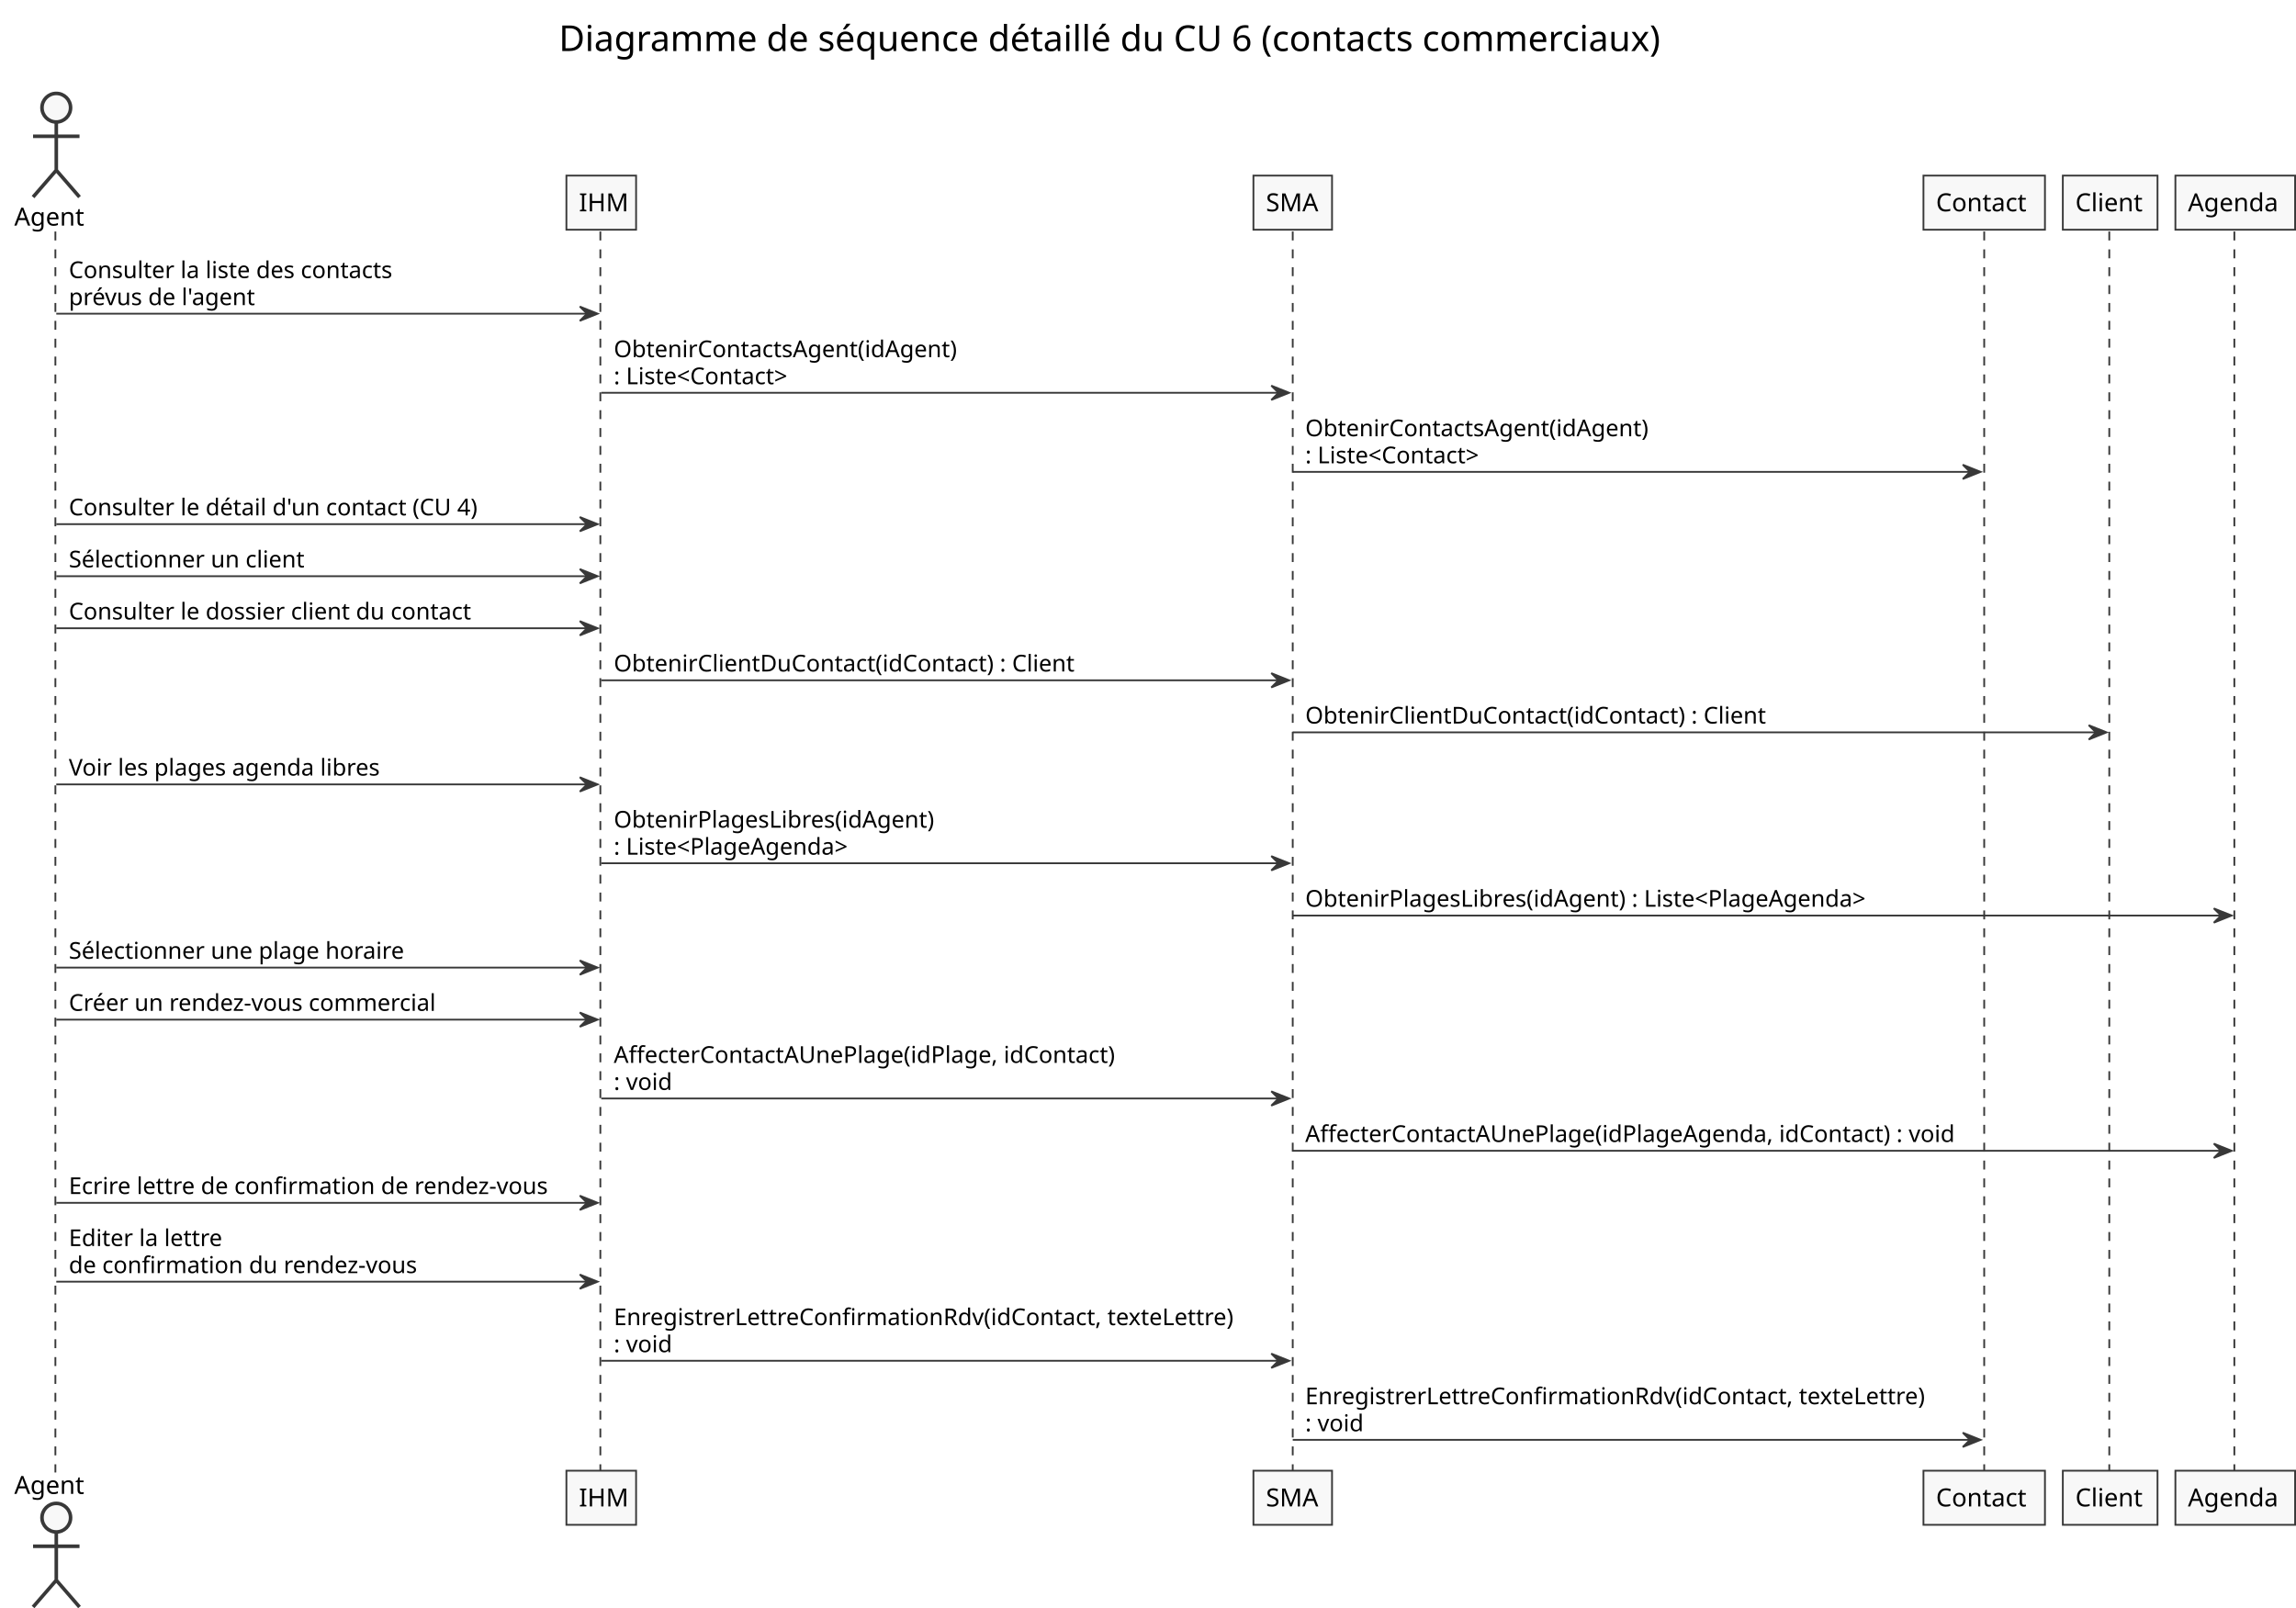
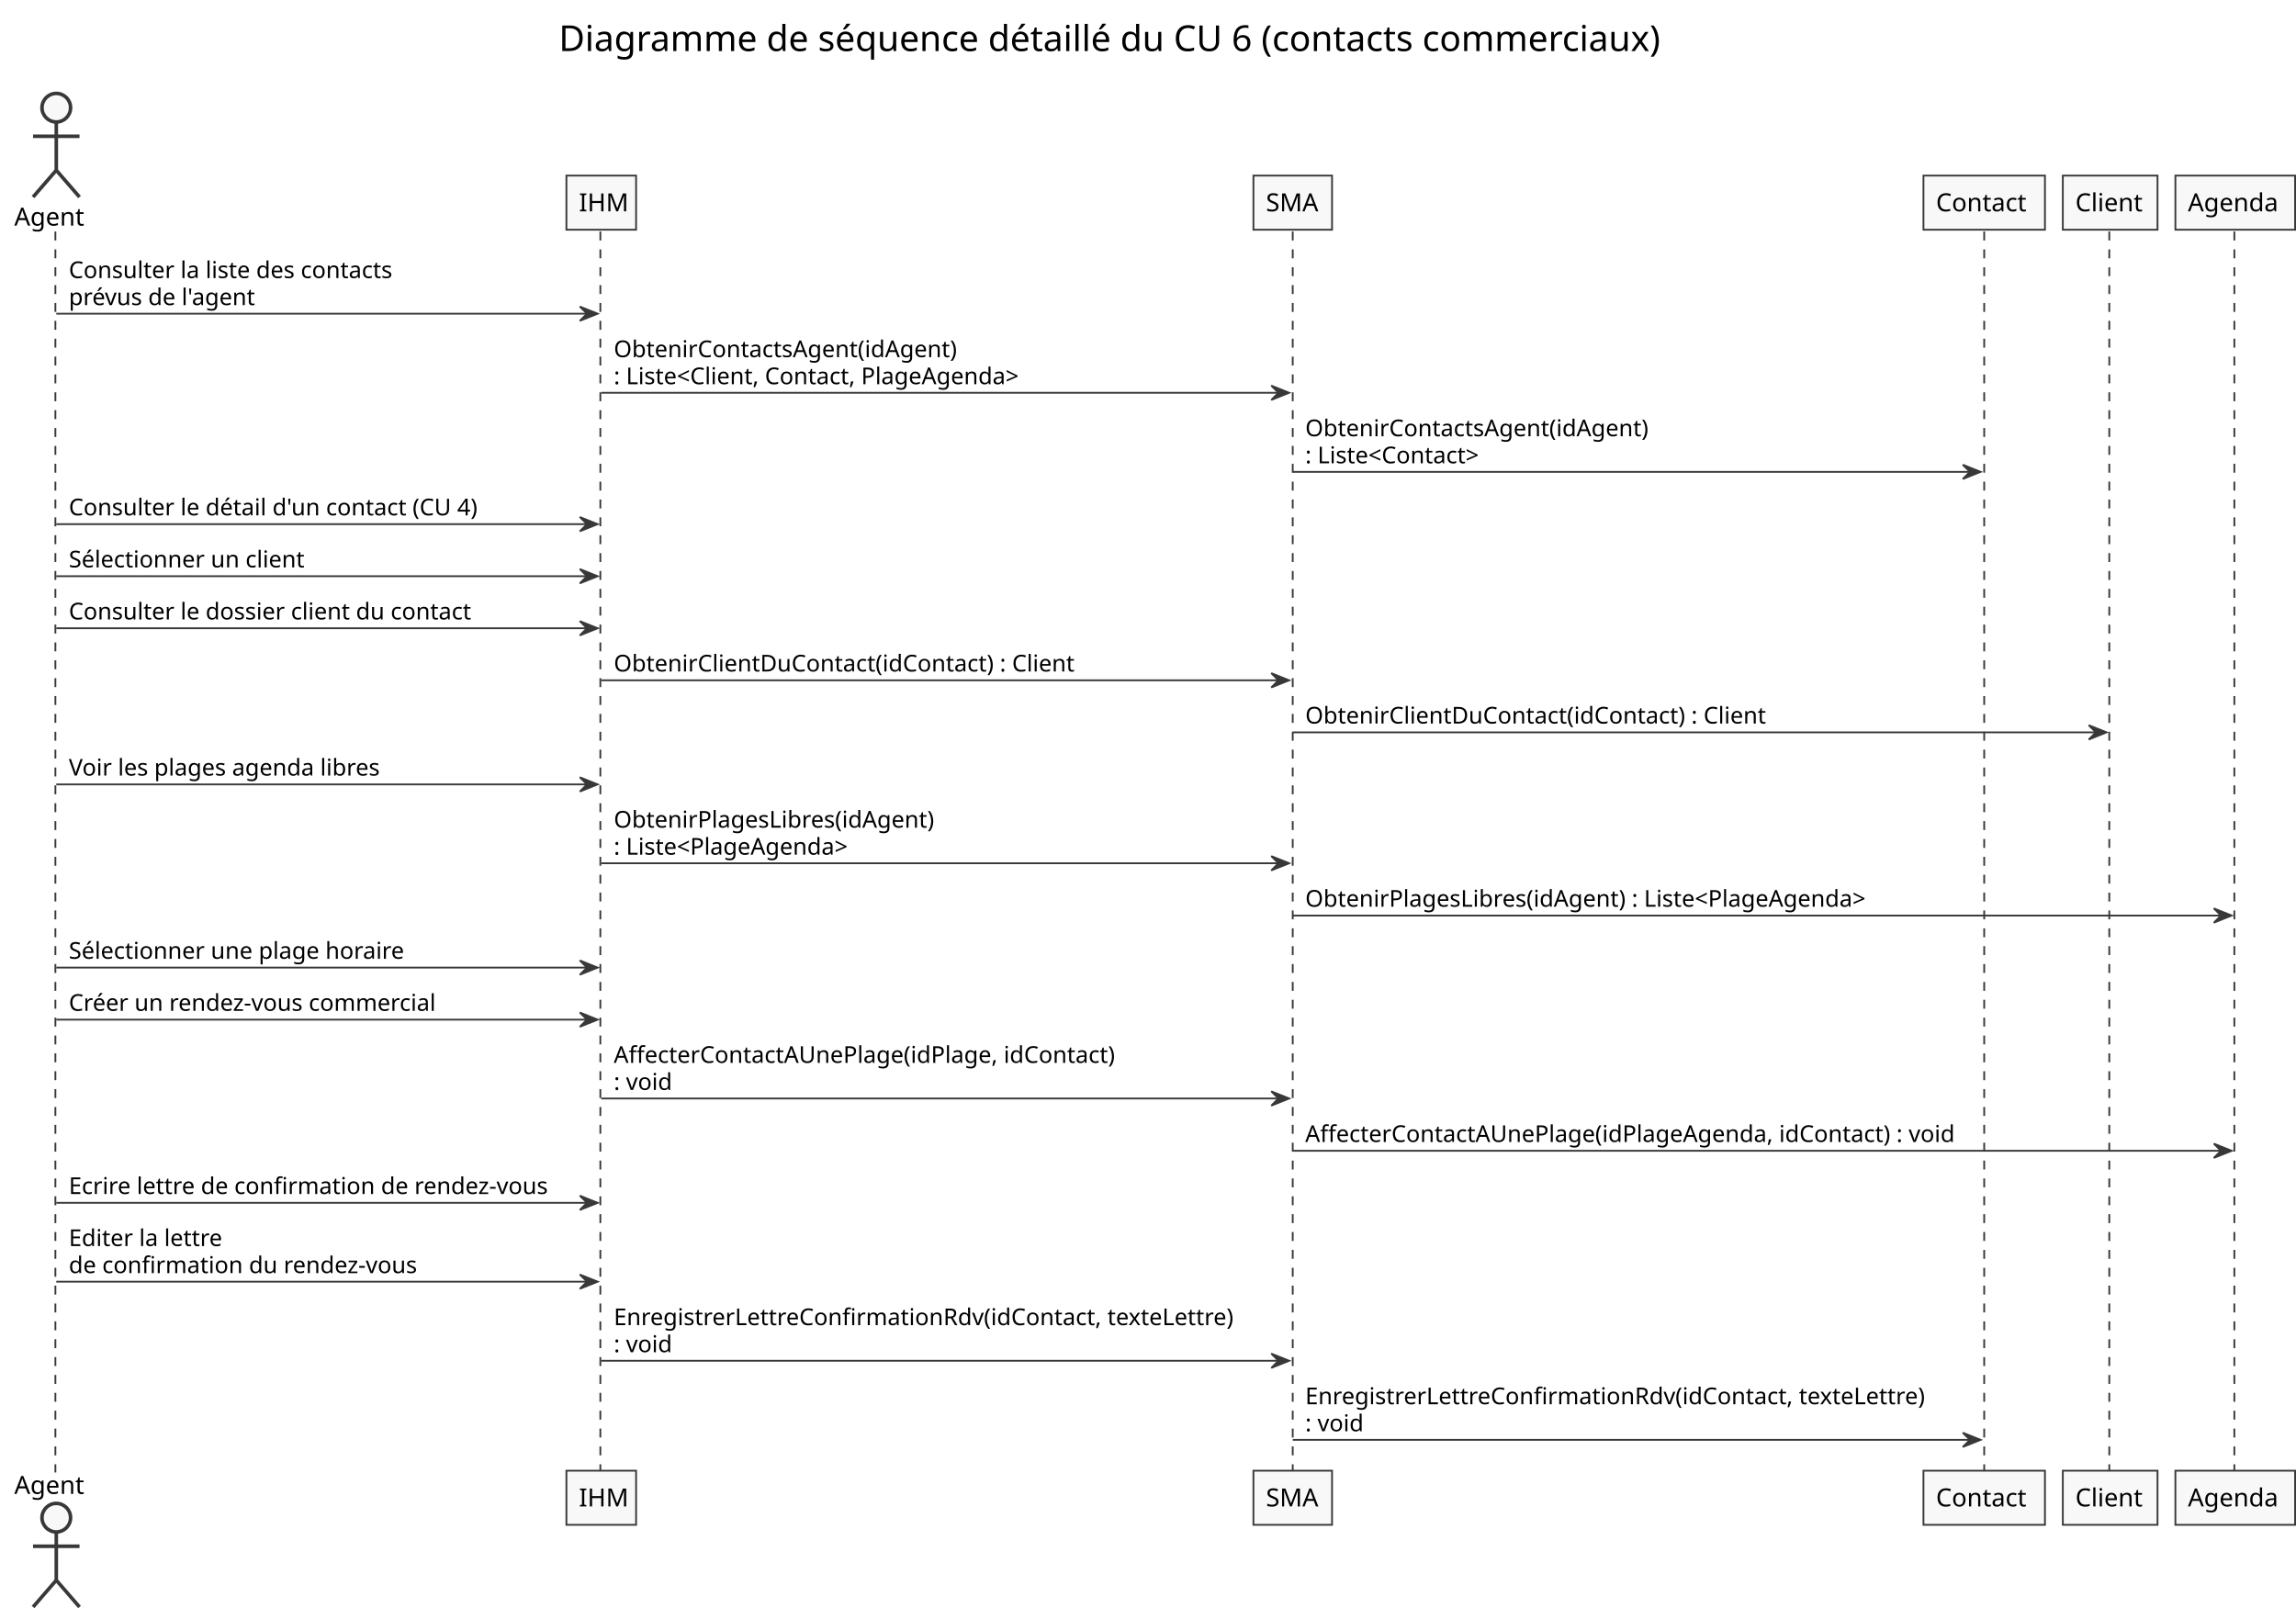
<svg xmlns="http://www.w3.org/2000/svg" height="900px" style="width:1285px;height:900px;" version="1.1" viewBox="0 0 1285 900" width="1285px">
  <defs />
  <g>
    <text fill="#000000" font-family="sans-serif" font-size="20" lengthAdjust="spacingAndGlyphs" textLength="667" x="312.75" y="28.564">Diagramme de séquence détaillé du CU 6 (contacts commerciaux)</text>
    <line style="stroke: none; stroke-width: 1.0;" x1="312.75" x2="979.75" y1="38.281" y2="38.281" />
    <line style="stroke: #383838; stroke-width: 1.0; stroke-dasharray: 5.0,5.0;" x1="31" x2="31" y1="129.578" y2="824.164" />
    <line style="stroke: #383838; stroke-width: 1.0; stroke-dasharray: 5.0,5.0;" x1="336" x2="336" y1="129.578" y2="824.164" />
    <line style="stroke: #383838; stroke-width: 1.0; stroke-dasharray: 5.0,5.0;" x1="723.5" x2="723.5" y1="129.578" y2="824.164" />
    <line style="stroke: #383838; stroke-width: 1.0; stroke-dasharray: 5.0,5.0;" x1="1110.5" x2="1110.5" y1="129.578" y2="824.164" />
    <line style="stroke: #383838; stroke-width: 1.0; stroke-dasharray: 5.0,5.0;" x1="1180.5" x2="1180.5" y1="129.578" y2="824.164" />
    <line style="stroke: #383838; stroke-width: 1.0; stroke-dasharray: 5.0,5.0;" x1="1250.5" x2="1250.5" y1="129.578" y2="824.164" />
    <text fill="#000000" font-family="sans-serif" font-size="14" lengthAdjust="spacingAndGlyphs" textLength="41" x="8" y="126.276">Agent</text>
    <ellipse cx="31.5" cy="60.281" fill="#F8F8F8" rx="8" ry="8" style="stroke: #383838; stroke-width: 2.0;" />
    <path d="M31.5,68.281 L31.5,95.281 M18.5,76.281 L44.5,76.281 M31.5,95.281 L18.5,110.281 M31.5,95.281 L44.5,110.281 " fill="#F8F8F8" style="stroke: #383838; stroke-width: 2.0;" />
    <text fill="#000000" font-family="sans-serif" font-size="14" lengthAdjust="spacingAndGlyphs" textLength="41" x="8" y="836.159">Agent</text>
    <ellipse cx="31.5" cy="849.461" fill="#F8F8F8" rx="8" ry="8" style="stroke: #383838; stroke-width: 2.0;" />
    <path d="M31.5,857.461 L31.5,884.461 M18.5,865.461 L44.5,865.461 M31.5,884.461 L18.5,899.461 M31.5,884.461 L44.5,899.461 " fill="#F8F8F8" style="stroke: #383838; stroke-width: 2.0;" />
    <rect fill="#F8F8F8" height="30.297" style="stroke: #383838; stroke-width: 1.0;" width="39" x="317" y="98.281" />
    <text fill="#000000" font-family="sans-serif" font-size="14" lengthAdjust="spacingAndGlyphs" textLength="25" x="324" y="118.276">IHM</text>
    <rect fill="#F8F8F8" height="30.297" style="stroke: #383838; stroke-width: 1.0;" width="39" x="317" y="823.164" />
    <text fill="#000000" font-family="sans-serif" font-size="14" lengthAdjust="spacingAndGlyphs" textLength="25" x="324" y="843.159">IHM</text>
    <rect fill="#F8F8F8" height="30.297" style="stroke: #383838; stroke-width: 1.0;" width="44" x="701.5" y="98.281" />
    <text fill="#000000" font-family="sans-serif" font-size="14" lengthAdjust="spacingAndGlyphs" textLength="30" x="708.5" y="118.276">SMA</text>
    <rect fill="#F8F8F8" height="30.297" style="stroke: #383838; stroke-width: 1.0;" width="44" x="701.5" y="823.164" />
    <text fill="#000000" font-family="sans-serif" font-size="14" lengthAdjust="spacingAndGlyphs" textLength="30" x="708.5" y="843.159">SMA</text>
    <rect fill="#F8F8F8" height="30.297" style="stroke: #383838; stroke-width: 1.0;" width="68" x="1076.5" y="98.281" />
    <text fill="#000000" font-family="sans-serif" font-size="14" lengthAdjust="spacingAndGlyphs" textLength="54" x="1083.5" y="118.276">Contact</text>
    <rect fill="#F8F8F8" height="30.297" style="stroke: #383838; stroke-width: 1.0;" width="68" x="1076.5" y="823.164" />
    <text fill="#000000" font-family="sans-serif" font-size="14" lengthAdjust="spacingAndGlyphs" textLength="54" x="1083.5" y="843.159">Contact</text>
    <rect fill="#F8F8F8" height="30.297" style="stroke: #383838; stroke-width: 1.0;" width="53" x="1154.5" y="98.281" />
    <text fill="#000000" font-family="sans-serif" font-size="14" lengthAdjust="spacingAndGlyphs" textLength="39" x="1161.5" y="118.276">Client</text>
    <rect fill="#F8F8F8" height="30.297" style="stroke: #383838; stroke-width: 1.0;" width="53" x="1154.5" y="823.164" />
    <text fill="#000000" font-family="sans-serif" font-size="14" lengthAdjust="spacingAndGlyphs" textLength="39" x="1161.5" y="843.159">Client</text>
    <rect fill="#F8F8F8" height="30.297" style="stroke: #383838; stroke-width: 1.0;" width="67" x="1217.5" y="98.281" />
    <text fill="#000000" font-family="sans-serif" font-size="14" lengthAdjust="spacingAndGlyphs" textLength="53" x="1224.5" y="118.276">Agenda</text>
    <rect fill="#F8F8F8" height="30.297" style="stroke: #383838; stroke-width: 1.0;" width="67" x="1217.5" y="823.164" />
    <text fill="#000000" font-family="sans-serif" font-size="14" lengthAdjust="spacingAndGlyphs" textLength="53" x="1224.5" y="843.159">Agenda</text>
    <polygon fill="#383838" points="324.5,171.578,334.5,175.578,324.5,179.578,328.5,175.578" style="stroke: #383838; stroke-width: 1.0;" />
    <line style="stroke: #383838; stroke-width: 1.0;" x1="31.5" x2="330.5" y1="175.578" y2="175.578" />
    <text fill="#000000" font-family="sans-serif" font-size="13" lengthAdjust="spacingAndGlyphs" textLength="192" x="38.5" y="155.645">Consulter la liste des contacts</text>
    <text fill="#000000" font-family="sans-serif" font-size="13" lengthAdjust="spacingAndGlyphs" textLength="110" x="38.5" y="170.778">prévus de l'agent</text>
    <polygon fill="#383838" points="711.5,215.844,721.5,219.844,711.5,223.844,715.5,219.844" style="stroke: #383838; stroke-width: 1.0;" />
    <line style="stroke: #383838; stroke-width: 1.0;" x1="336.5" x2="717.5" y1="219.844" y2="219.844" />
    <text fill="#000000" font-family="sans-serif" font-size="13" lengthAdjust="spacingAndGlyphs" textLength="201" x="343.5" y="199.911">ObtenirContactsAgent(idAgent)</text>
-     <text fill="#000000" font-family="sans-serif" font-size="13" lengthAdjust="spacingAndGlyphs" textLength="110" x="343.5" y="215.043">: Liste&lt;Contact&gt;</text>
+     <text fill="#000000" font-family="sans-serif" font-size="13" lengthAdjust="spacingAndGlyphs" textLength="246" x="343.5" y="215.043">: Liste&lt;Client, Contact, PlageAgenda&gt;</text>
    <polygon fill="#383838" points="1098.5,260.109,1108.5,264.109,1098.5,268.109,1102.5,264.109" style="stroke: #383838; stroke-width: 1.0;" />
    <line style="stroke: #383838; stroke-width: 1.0;" x1="723.5" x2="1104.5" y1="264.109" y2="264.109" />
    <text fill="#000000" font-family="sans-serif" font-size="13" lengthAdjust="spacingAndGlyphs" textLength="201" x="730.5" y="244.176">ObtenirContactsAgent(idAgent)</text>
    <text fill="#000000" font-family="sans-serif" font-size="13" lengthAdjust="spacingAndGlyphs" textLength="110" x="730.5" y="259.309">: Liste&lt;Contact&gt;</text>
    <polygon fill="#383838" points="324.5,289.375,334.5,293.375,324.5,297.375,328.5,293.375" style="stroke: #383838; stroke-width: 1.0;" />
    <line style="stroke: #383838; stroke-width: 1.0;" x1="31.5" x2="330.5" y1="293.375" y2="293.375" />
    <text fill="#000000" font-family="sans-serif" font-size="13" lengthAdjust="spacingAndGlyphs" textLength="243" x="38.5" y="288.442">Consulter le détail d'un contact (CU 4)</text>
    <polygon fill="#383838" points="324.5,318.508,334.5,322.508,324.5,326.508,328.5,322.508" style="stroke: #383838; stroke-width: 1.0;" />
    <line style="stroke: #383838; stroke-width: 1.0;" x1="31.5" x2="330.5" y1="322.508" y2="322.508" />
    <text fill="#000000" font-family="sans-serif" font-size="13" lengthAdjust="spacingAndGlyphs" textLength="138" x="38.5" y="317.575">Sélectionner un client</text>
    <polygon fill="#383838" points="324.5,347.641,334.5,351.641,324.5,355.641,328.5,351.641" style="stroke: #383838; stroke-width: 1.0;" />
    <line style="stroke: #383838; stroke-width: 1.0;" x1="31.5" x2="330.5" y1="351.641" y2="351.641" />
    <text fill="#000000" font-family="sans-serif" font-size="13" lengthAdjust="spacingAndGlyphs" textLength="236" x="38.5" y="346.707">Consulter le dossier client du contact</text>
    <polygon fill="#383838" points="711.5,376.773,721.5,380.773,711.5,384.773,715.5,380.773" style="stroke: #383838; stroke-width: 1.0;" />
    <line style="stroke: #383838; stroke-width: 1.0;" x1="336.5" x2="717.5" y1="380.773" y2="380.773" />
    <text fill="#000000" font-family="sans-serif" font-size="13" lengthAdjust="spacingAndGlyphs" textLength="270" x="343.5" y="375.84">ObtenirClientDuContact(idContact) : Client</text>
    <polygon fill="#383838" points="1169,405.906,1179,409.906,1169,413.906,1173,409.906" style="stroke: #383838; stroke-width: 1.0;" />
    <line style="stroke: #383838; stroke-width: 1.0;" x1="723.5" x2="1175" y1="409.906" y2="409.906" />
    <text fill="#000000" font-family="sans-serif" font-size="13" lengthAdjust="spacingAndGlyphs" textLength="270" x="730.5" y="404.973">ObtenirClientDuContact(idContact) : Client</text>
    <polygon fill="#383838" points="324.5,435.039,334.5,439.039,324.5,443.039,328.5,439.039" style="stroke: #383838; stroke-width: 1.0;" />
    <line style="stroke: #383838; stroke-width: 1.0;" x1="31.5" x2="330.5" y1="439.039" y2="439.039" />
    <text fill="#000000" font-family="sans-serif" font-size="13" lengthAdjust="spacingAndGlyphs" textLength="183" x="38.5" y="434.106">Voir les plages agenda libres</text>
    <polygon fill="#383838" points="711.5,479.172,721.5,483.172,711.5,487.172,715.5,483.172" style="stroke: #383838; stroke-width: 1.0;" />
    <line style="stroke: #383838; stroke-width: 1.0;" x1="336.5" x2="717.5" y1="483.172" y2="483.172" />
    <text fill="#000000" font-family="sans-serif" font-size="13" lengthAdjust="spacingAndGlyphs" textLength="186" x="343.5" y="463.239">ObtenirPlagesLibres(idAgent)</text>
    <text fill="#000000" font-family="sans-serif" font-size="13" lengthAdjust="spacingAndGlyphs" textLength="144" x="343.5" y="478.372">: Liste&lt;PlageAgenda&gt;</text>
    <polygon fill="#383838" points="1239,508.438,1249,512.438,1239,516.438,1243,512.438" style="stroke: #383838; stroke-width: 1.0;" />
    <line style="stroke: #383838; stroke-width: 1.0;" x1="723.5" x2="1245" y1="512.438" y2="512.438" />
    <text fill="#000000" font-family="sans-serif" font-size="13" lengthAdjust="spacingAndGlyphs" textLength="334" x="730.5" y="507.504">ObtenirPlagesLibres(idAgent) : Liste&lt;PlageAgenda&gt;</text>
    <polygon fill="#383838" points="324.5,537.57,334.5,541.57,324.5,545.57,328.5,541.57" style="stroke: #383838; stroke-width: 1.0;" />
    <line style="stroke: #383838; stroke-width: 1.0;" x1="31.5" x2="330.5" y1="541.57" y2="541.57" />
    <text fill="#000000" font-family="sans-serif" font-size="13" lengthAdjust="spacingAndGlyphs" textLength="196" x="38.5" y="536.637">Sélectionner une plage horaire</text>
    <polygon fill="#383838" points="324.5,566.703,334.5,570.703,324.5,574.703,328.5,570.703" style="stroke: #383838; stroke-width: 1.0;" />
    <line style="stroke: #383838; stroke-width: 1.0;" x1="31.5" x2="330.5" y1="570.703" y2="570.703" />
    <text fill="#000000" font-family="sans-serif" font-size="13" lengthAdjust="spacingAndGlyphs" textLength="217" x="38.5" y="565.77">Créer un rendez-vous commercial</text>
    <polygon fill="#383838" points="711.5,610.836,721.5,614.836,711.5,618.836,715.5,614.836" style="stroke: #383838; stroke-width: 1.0;" />
    <line style="stroke: #383838; stroke-width: 1.0;" x1="336.5" x2="717.5" y1="614.836" y2="614.836" />
    <text fill="#000000" font-family="sans-serif" font-size="13" lengthAdjust="spacingAndGlyphs" textLength="295" x="343.5" y="594.903">AffecterContactAUnePlage(idPlage, idContact)</text>
    <text fill="#000000" font-family="sans-serif" font-size="13" lengthAdjust="spacingAndGlyphs" textLength="34" x="343.5" y="610.036">: void</text>
    <polygon fill="#383838" points="1239,640.102,1249,644.102,1239,648.102,1243,644.102" style="stroke: #383838; stroke-width: 1.0;" />
    <line style="stroke: #383838; stroke-width: 1.0;" x1="723.5" x2="1245" y1="644.102" y2="644.102" />
    <text fill="#000000" font-family="sans-serif" font-size="13" lengthAdjust="spacingAndGlyphs" textLength="382" x="730.5" y="639.168">AffecterContactAUnePlage(idPlageAgenda, idContact) : void</text>
    <polygon fill="#383838" points="324.5,669.234,334.5,673.234,324.5,677.234,328.5,673.234" style="stroke: #383838; stroke-width: 1.0;" />
    <line style="stroke: #383838; stroke-width: 1.0;" x1="31.5" x2="330.5" y1="673.234" y2="673.234" />
    <text fill="#000000" font-family="sans-serif" font-size="13" lengthAdjust="spacingAndGlyphs" textLength="281" x="38.5" y="668.301">Ecrire lettre de confirmation de rendez-vous</text>
    <polygon fill="#383838" points="324.5,713.367,334.5,717.367,324.5,721.367,328.5,717.367" style="stroke: #383838; stroke-width: 1.0;" />
    <line style="stroke: #383838; stroke-width: 1.0;" x1="31.5" x2="330.5" y1="717.367" y2="717.367" />
    <text fill="#000000" font-family="sans-serif" font-size="13" lengthAdjust="spacingAndGlyphs" textLength="90" x="38.5" y="697.434">Editer la lettre</text>
    <text fill="#000000" font-family="sans-serif" font-size="13" lengthAdjust="spacingAndGlyphs" textLength="203" x="38.5" y="712.567">de confirmation du rendez-vous</text>
    <polygon fill="#383838" points="711.5,757.633,721.5,761.633,711.5,765.633,715.5,761.633" style="stroke: #383838; stroke-width: 1.0;" />
    <line style="stroke: #383838; stroke-width: 1.0;" x1="336.5" x2="717.5" y1="761.633" y2="761.633" />
    <text fill="#000000" font-family="sans-serif" font-size="13" lengthAdjust="spacingAndGlyphs" textLength="363" x="343.5" y="741.7">EnregistrerLettreConfirmationRdv(idContact, texteLettre)</text>
    <text fill="#000000" font-family="sans-serif" font-size="13" lengthAdjust="spacingAndGlyphs" textLength="34" x="343.5" y="756.832">: void</text>
    <polygon fill="#383838" points="1098.5,801.898,1108.5,805.898,1098.5,809.898,1102.5,805.898" style="stroke: #383838; stroke-width: 1.0;" />
    <line style="stroke: #383838; stroke-width: 1.0;" x1="723.5" x2="1104.5" y1="805.898" y2="805.898" />
    <text fill="#000000" font-family="sans-serif" font-size="13" lengthAdjust="spacingAndGlyphs" textLength="363" x="730.5" y="785.965">EnregistrerLettreConfirmationRdv(idContact, texteLettre)</text>
    <text fill="#000000" font-family="sans-serif" font-size="13" lengthAdjust="spacingAndGlyphs" textLength="34" x="730.5" y="801.098">: void</text>
  </g>
</svg>
